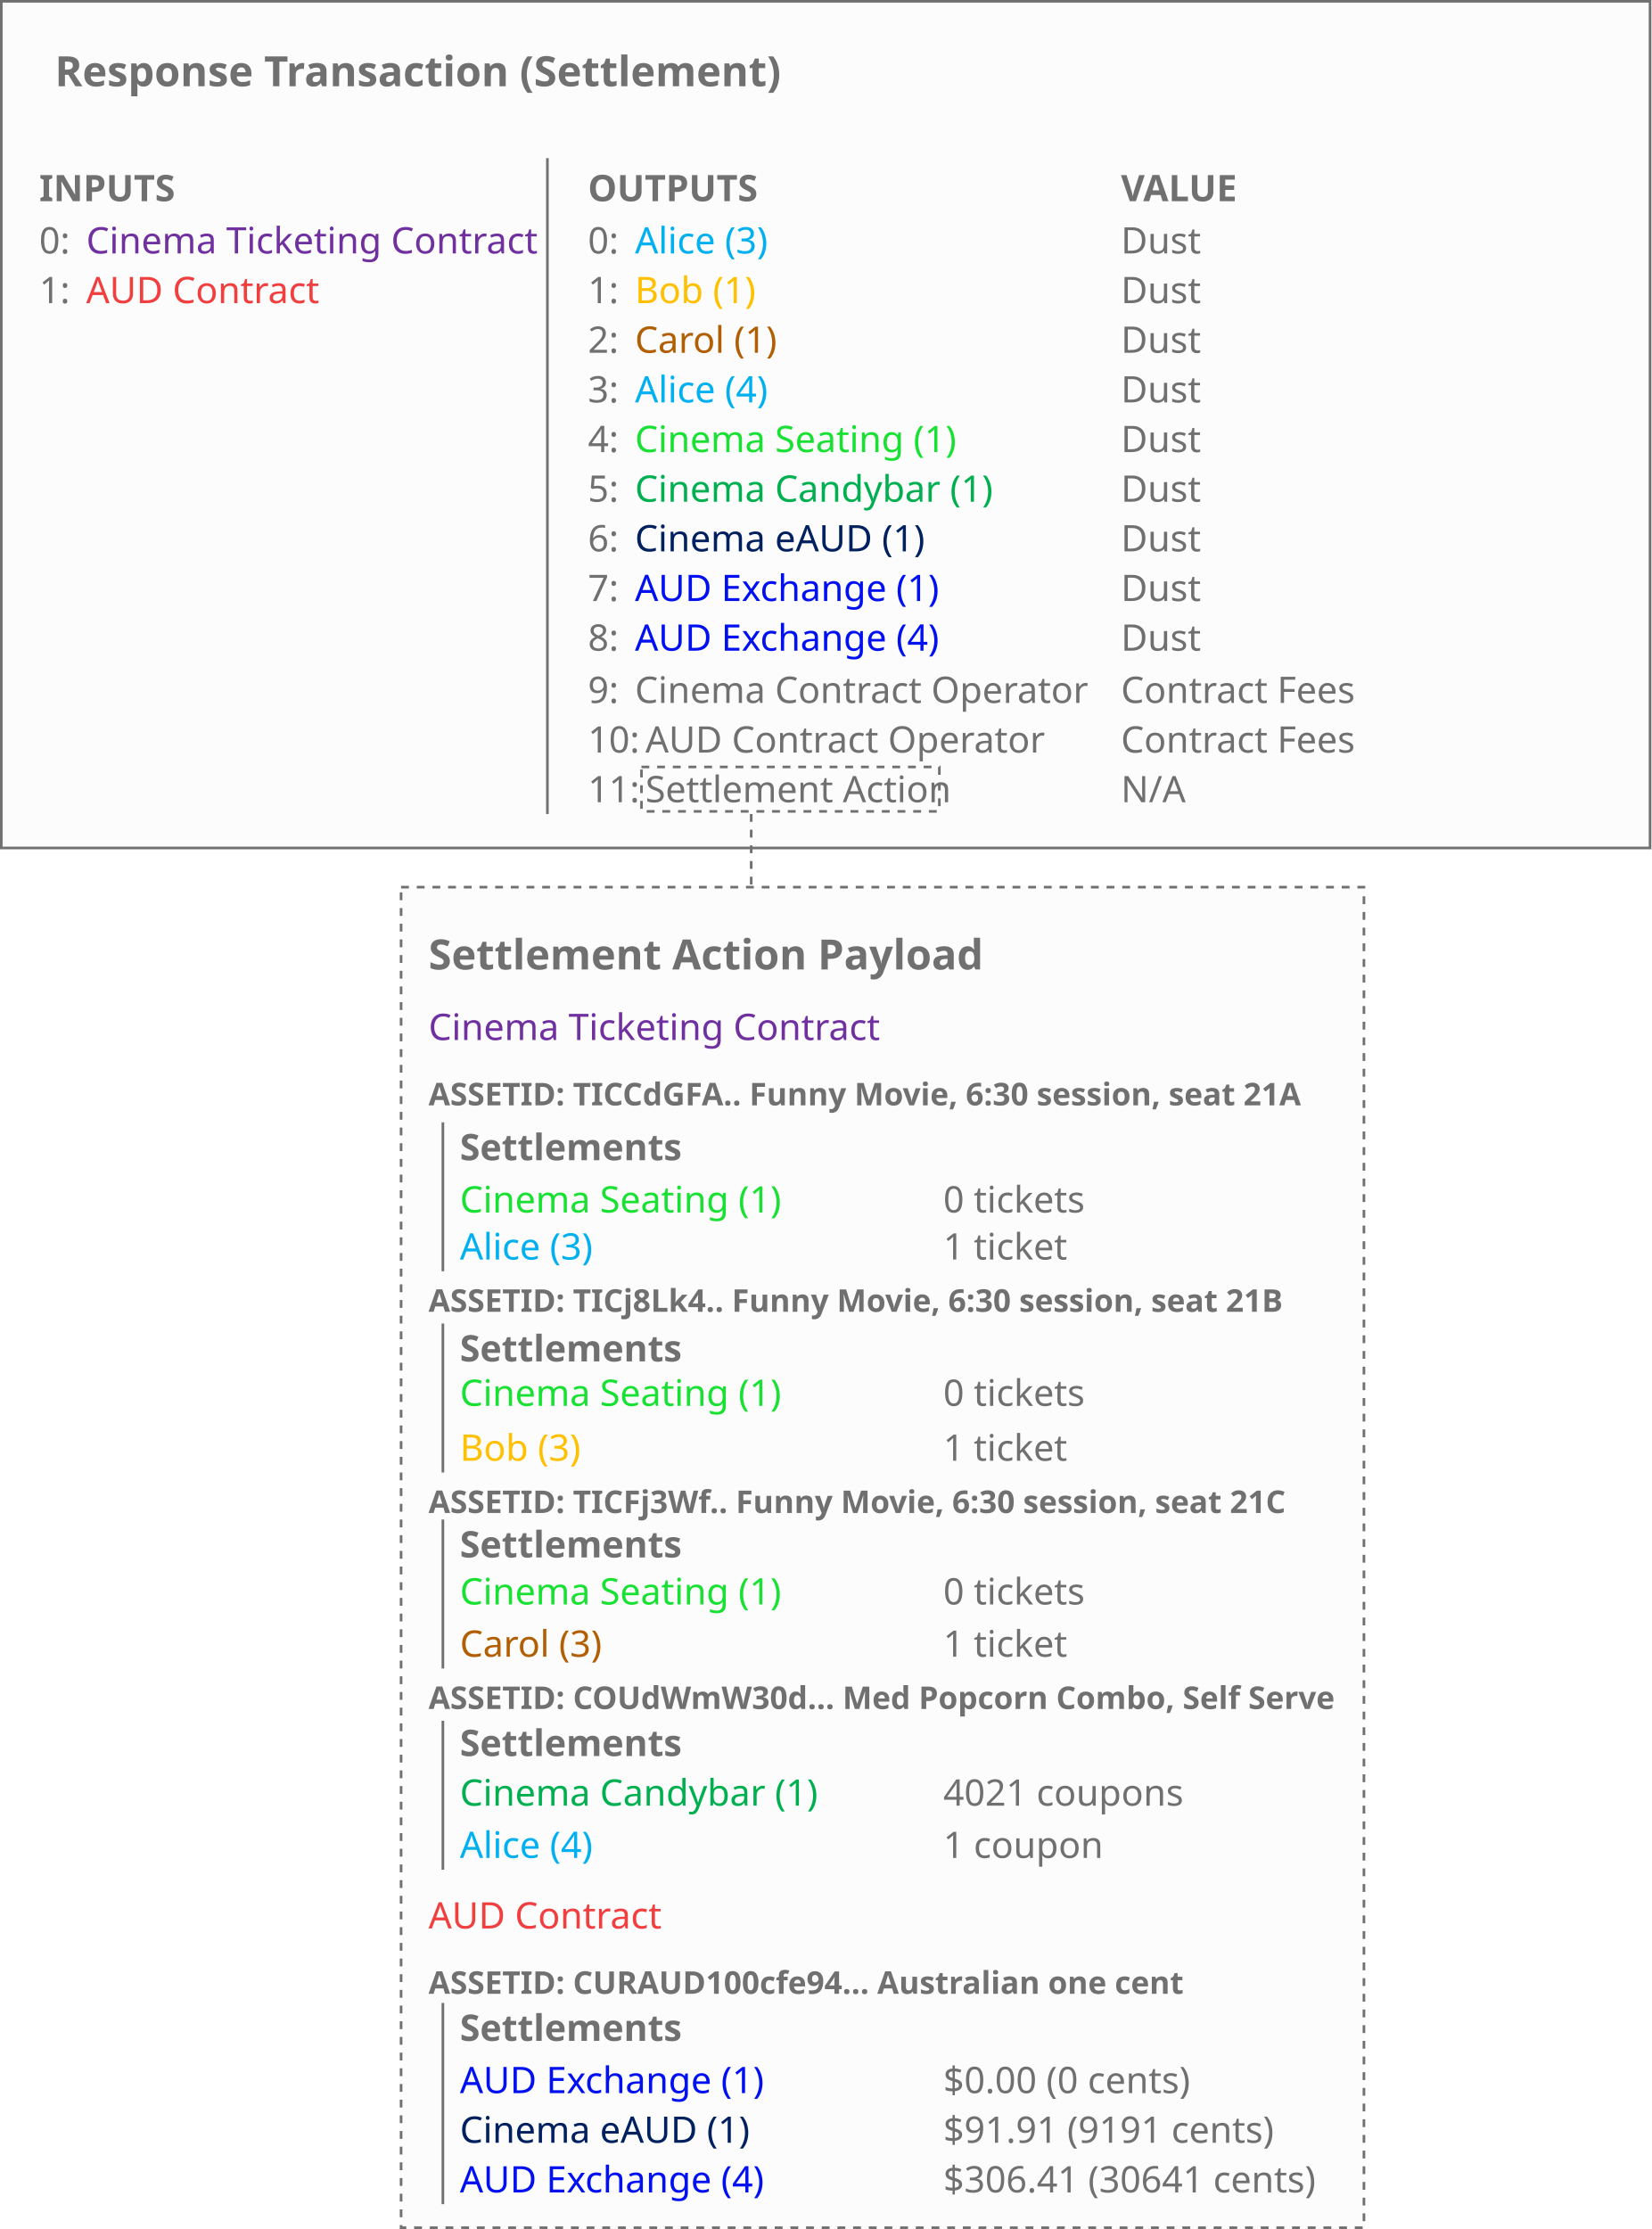
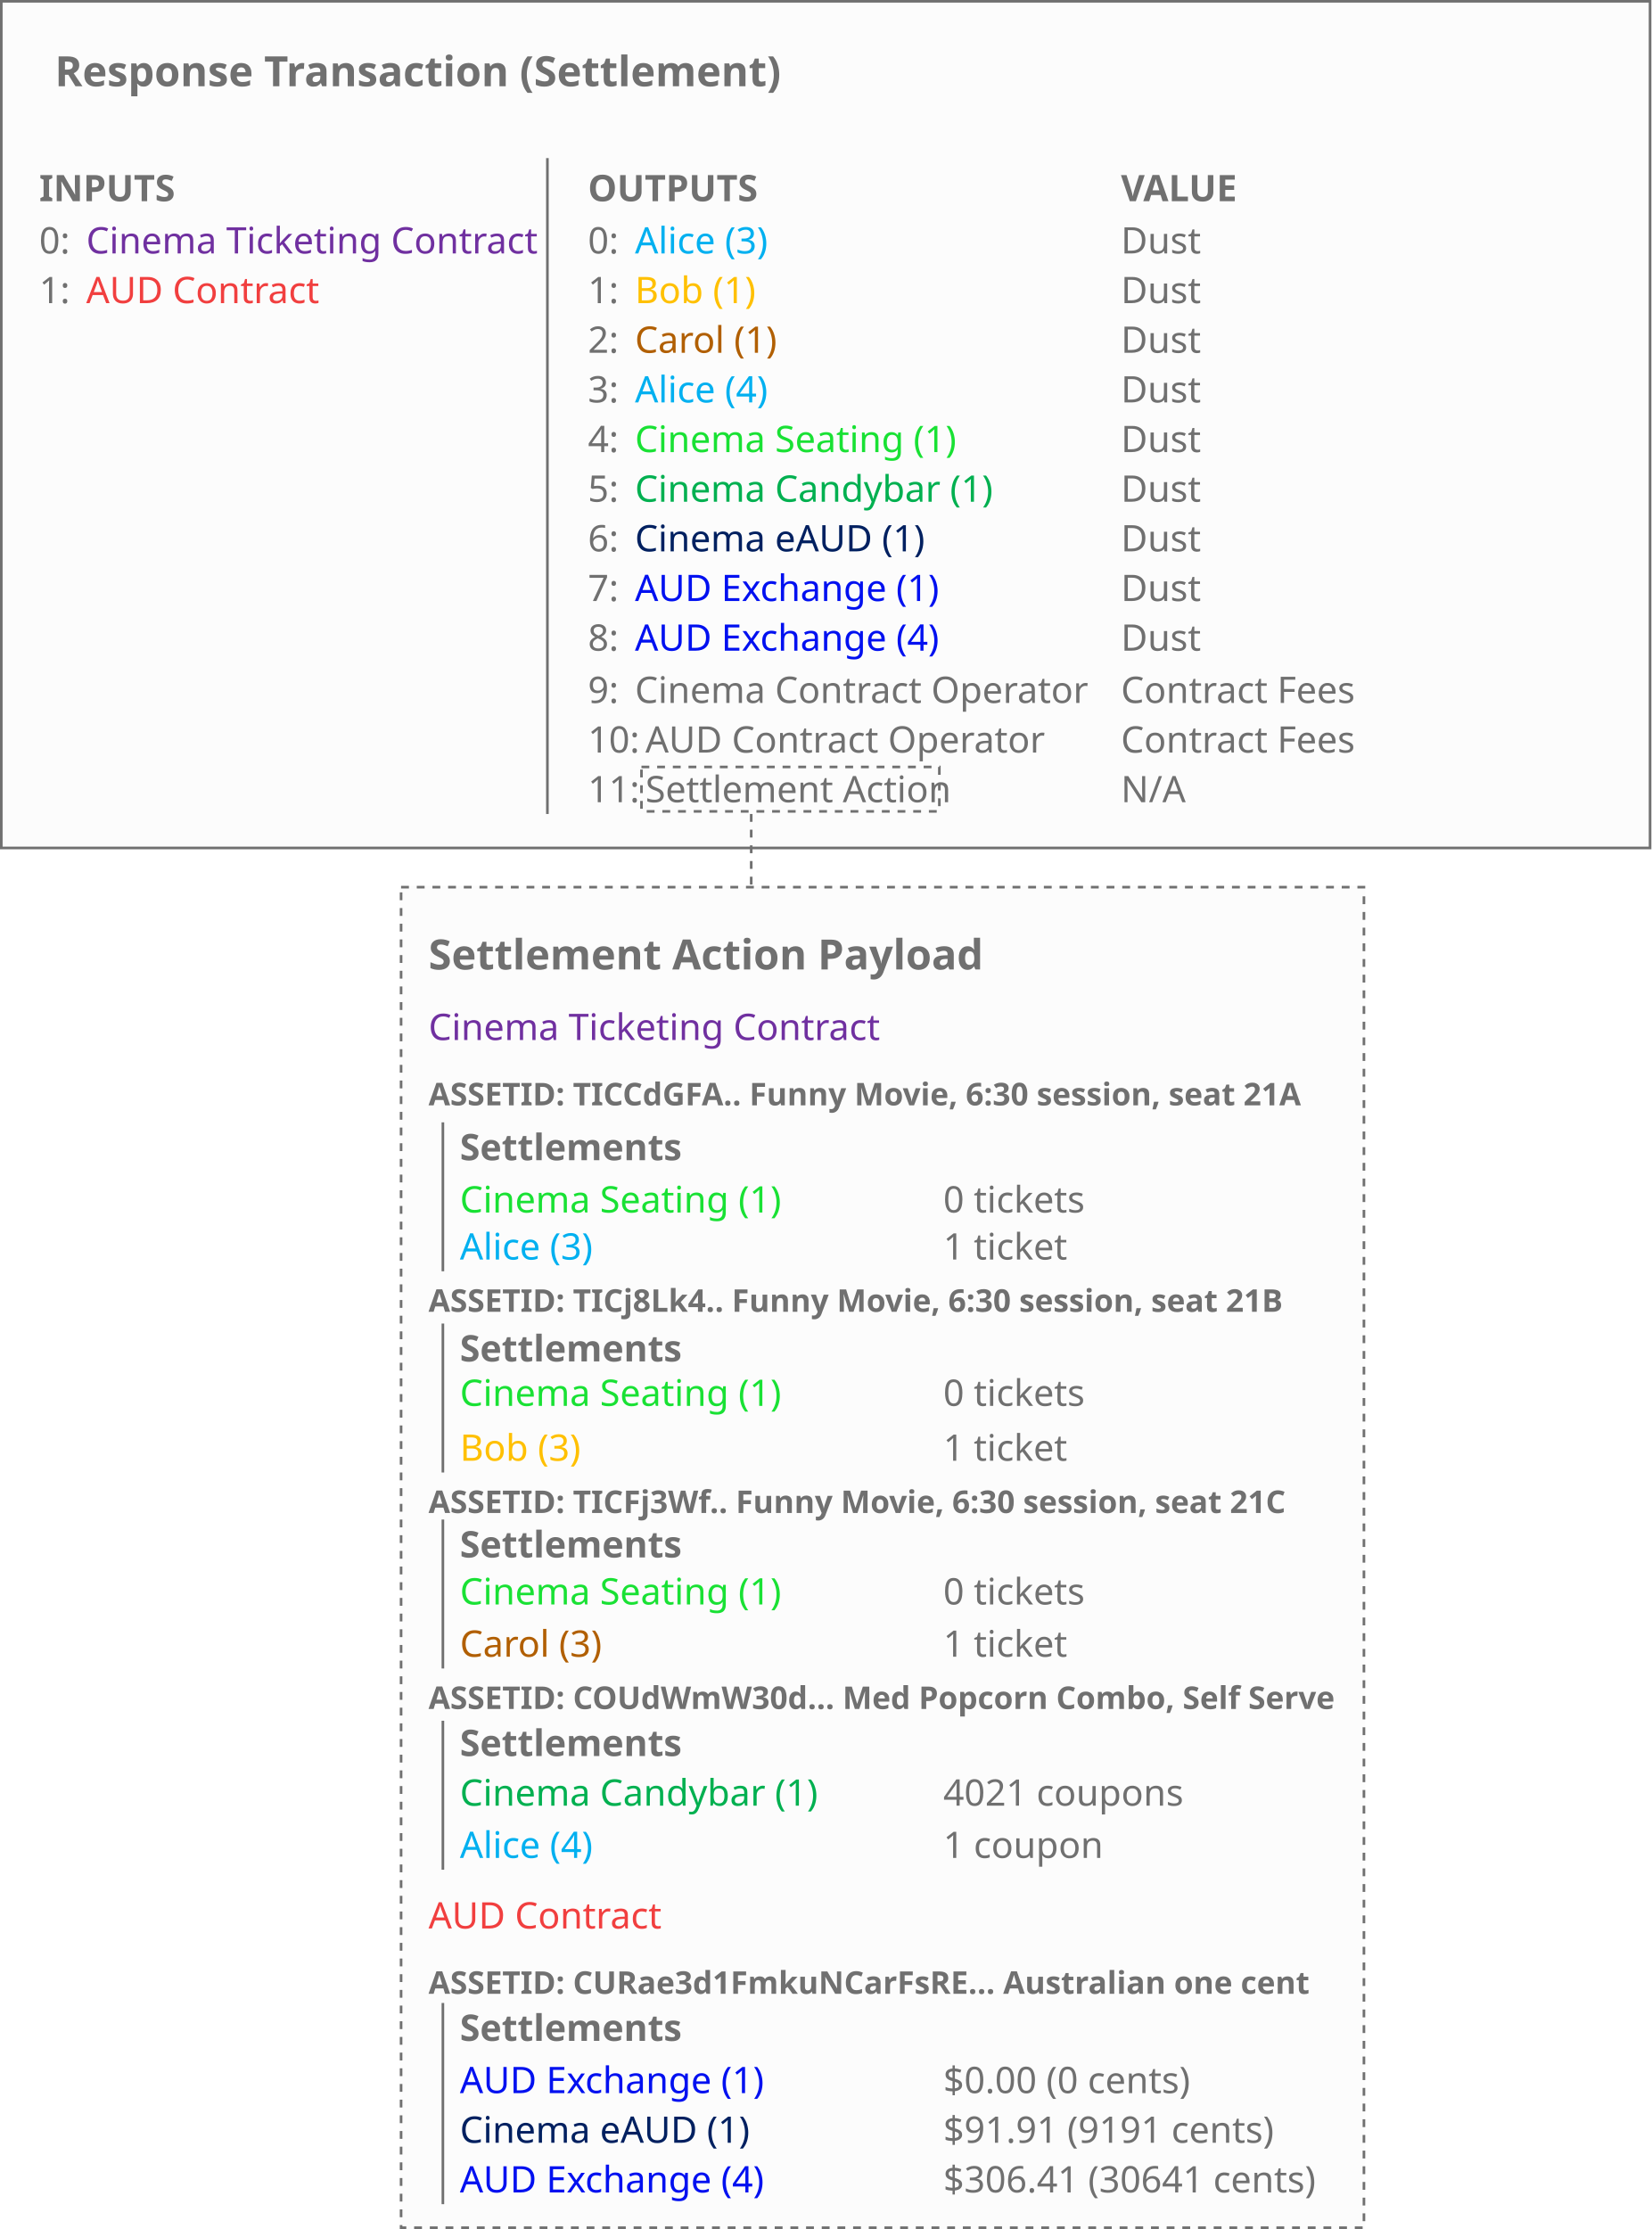
<svg xmlns="http://www.w3.org/2000/svg" width="632" height="853" viewBox="0 0 632 853">
  <g id="cinema-final-settlement" transform="translate(-7576 10702)">
    <g id="Rectangle_249" data-name="Rectangle 249" transform="translate(7729 -10363)" fill="#fcfcfc" stroke="#707070" stroke-width="1" stroke-dasharray="3">
      <rect width="369.499" height="514" stroke="none" />
      <rect x="0.5" y="0.5" width="368.499" height="513" fill="none" />
    </g>
    <text id="_0.00_0_cents_" data-name="$0.00 (0 cents)" transform="translate(7937 -9901)" fill="#707070" font-size="14" font-family="SegoeUI, Segoe UI">
      <tspan x="0" y="0">$0.00 (0 cents)</tspan>
    </text>
    <g id="Rectangle_248" data-name="Rectangle 248" transform="translate(7576 -10702)" fill="#fcfcfc" stroke="#707070" stroke-width="1">
      <rect width="632" height="325" stroke="none" />
      <rect x="0.5" y="0.5" width="631" height="324" fill="none" />
    </g>
    <text id="Response_Transaction_Settlement_" data-name="Response Transaction (Settlement)" transform="translate(7597 -10669)" fill="#707070" font-size="16" font-family="SegoeUI-Semibold, Segoe UI" font-weight="600">
      <tspan x="0" y="0">Response Transaction (Settlement)</tspan>
    </text>
    <line id="Line_294" data-name="Line 294" y2="251" transform="translate(7785.5 -10641.5)" fill="none" stroke="#707070" stroke-width="1" />
    <text id="INPUTS" transform="translate(7591 -10640)" fill="#707070" font-size="14" font-family="SegoeUI-Bold, Segoe UI" font-weight="700">
      <tspan x="0" y="15">INPUTS</tspan>
    </text>
    <text id="OUTPUTS_" data-name="OUTPUTS " transform="translate(7801 -10640)" fill="#707070" font-size="14" font-family="SegoeUI-Bold, Segoe UI" font-weight="700">
      <tspan x="0" y="15">OUTPUTS </tspan>
    </text>
    <text id="_0:_" data-name="0: " transform="translate(7591 -10605)" fill="#707070" font-size="14" font-family="SegoeUI, Segoe UI">
      <tspan x="0" y="0">0: </tspan>
    </text>
    <text id="VALUE" transform="translate(8005 -10640)" fill="#707070" font-size="14" font-family="SegoeUI-Bold, Segoe UI" font-weight="700">
      <tspan x="0" y="15">VALUE</tspan>
    </text>
    <text id="Settlement_Action_Payload" data-name="Settlement Action Payload" transform="translate(7740 -10331)" fill="#707070" font-size="16" font-family="SegoeUI-Semibold, Segoe UI" font-weight="600">
      <tspan x="0" y="0">Settlement Action Payload</tspan>
    </text>
    <text id="Settlements" transform="translate(7752 -10258)" fill="#707070" font-size="14" font-family="SegoeUI-Bold, Segoe UI" font-weight="700">
      <tspan x="0" y="0">Settlements</tspan>
    </text>
    <text id="_0_tickets" data-name="0 tickets" transform="translate(7937 -10238)" fill="#707070" font-size="14" font-family="SegoeUI, Segoe UI">
      <tspan x="0" y="0">0 tickets</tspan>
    </text>
    <text id="_1_ticket" data-name="1 ticket" transform="translate(7937 -10220)" fill="#707070" font-size="14" font-family="SegoeUI, Segoe UI">
      <tspan x="0" y="0">1 ticket</tspan>
    </text>
    <text id="ASSETID:_TICCdGFA.._Funny_Movie_6:30_session_seat_21A" data-name="ASSETID: TICCdGFA.. Funny Movie, 6:30 session, seat 21A" transform="translate(7740 -10292)" fill="#707070" font-size="12" font-family="SegoeUI-Bold, Segoe UI" font-weight="700">
      <tspan x="0" y="13">ASSETID: TICCdGFA.. Funny Movie, 6:30 session, seat 21A</tspan>
    </text>
    <line id="Line_295" data-name="Line 295" y2="57" transform="translate(7745.5 -10272.5)" fill="none" stroke="#707070" stroke-width="1" />
    <line id="Line_296" data-name="Line 296" y2="28" transform="translate(7863.5 -10390.5)" fill="none" stroke="#707070" stroke-width="1" stroke-dasharray="3" />
    <text id="_1:_" data-name="1: " transform="translate(7591 -10586)" fill="#707070" font-size="14" font-family="SegoeUI, Segoe UI">
      <tspan x="0" y="0">1: </tspan>
    </text>
    <text id="AUD_Contract" data-name="AUD Contract" transform="translate(7609 -10586)" fill="#f13f3f" font-size="14" font-family="SegoeUI, Segoe UI">
      <tspan x="0" y="0">AUD Contract</tspan>
    </text>
    <text id="Cinema_Seating_1_" data-name="Cinema Seating (1)" transform="translate(7752 -10238)" fill="#19e134" font-size="14" font-family="SegoeUI, Segoe UI">
      <tspan x="0" y="0">Cinema Seating (1)</tspan>
    </text>
    <text id="Alice_3_" data-name="Alice (3)" transform="translate(7752 -10220)" fill="#00b0f0" font-size="14" font-family="SegoeUI, Segoe UI">
      <tspan x="0" y="0">Alice (3)</tspan>
    </text>
    <text id="Bob_3_" data-name="Bob (3)" transform="translate(7752 -10143)" fill="#ffc000" font-size="14" font-family="SegoeUI, Segoe UI">
      <tspan x="0" y="0">Bob (3)</tspan>
    </text>
    <text id="Carol_3_" data-name="Carol (3)" transform="translate(7752 -10068)" fill="#b15f02" font-size="14" font-family="SegoeUI, Segoe UI">
      <tspan x="0" y="0">Carol (3)</tspan>
    </text>
    <text id="Cinema_Ticketing_Contract" data-name="Cinema Ticketing Contract" transform="translate(7609 -10605)" fill="#7030a0" font-size="14" font-family="SegoeUI, Segoe UI">
      <tspan x="0" y="0">Cinema Ticketing Contract</tspan>
    </text>
    <text id="Cinema_Ticketing_Contract-2" data-name="Cinema Ticketing Contract" transform="translate(7740 -10304)" fill="#7030a0" font-size="14" font-family="SegoeUI, Segoe UI">
      <tspan x="0" y="0">Cinema Ticketing Contract</tspan>
    </text>
    <text id="ASSETID:_TICj8Lk4.._Funny_Movie_6:30_session_seat_21B" data-name="ASSETID: TICj8Lk4.. Funny Movie, 6:30 session, seat 21B" transform="translate(7740 -10213)" fill="#707070" font-size="12" font-family="SegoeUI-Bold, Segoe UI" font-weight="700">
      <tspan x="0" y="13">ASSETID: TICj8Lk4.. Funny Movie, 6:30 session, seat 21B</tspan>
    </text>
    <text id="ASSETID:_TICFj3Wf.._Funny_Movie_6:30_session_seat_21C" data-name="ASSETID: TICFj3Wf.. Funny Movie, 6:30 session, seat 21C" transform="translate(7740 -10136)" fill="#707070" font-size="12" font-family="SegoeUI-Bold, Segoe UI" font-weight="700">
      <tspan x="0" y="13">ASSETID: TICFj3Wf.. Funny Movie, 6:30 session, seat 21C</tspan>
    </text>
    <text id="ASSETID:_COUdWmW30d_Med_Popcorn_Combo_Self_Serve" data-name="ASSETID: COUdWmW30d… Med Popcorn Combo, Self Serve" transform="translate(7740 -10061)" fill="#707070" font-size="12" font-family="SegoeUI-Bold, Segoe UI" font-weight="700">
      <tspan x="0" y="13">ASSETID: COUdWmW30d… Med Popcorn Combo, Self Serve</tspan>
    </text>
    <text id="Settlements-2" data-name="Settlements" transform="translate(7752 -10181)" fill="#707070" font-size="14" font-family="SegoeUI-Bold, Segoe UI" font-weight="700">
      <tspan x="0" y="0">Settlements</tspan>
    </text>
    <text id="_1_ticket-2" data-name="1 ticket" transform="translate(7937 -10143)" fill="#707070" font-size="14" font-family="SegoeUI, Segoe UI">
      <tspan x="0" y="0">1 ticket</tspan>
    </text>
    <text id="Settlements-3" data-name="Settlements" transform="translate(7752 -10106)" fill="#707070" font-size="14" font-family="SegoeUI-Bold, Segoe UI" font-weight="700">
      <tspan x="0" y="0">Settlements</tspan>
    </text>
    <text id="_1_ticket-3" data-name="1 ticket" transform="translate(7937 -10068)" fill="#707070" font-size="14" font-family="SegoeUI, Segoe UI">
      <tspan x="0" y="0">1 ticket</tspan>
    </text>
    <text id="_0_tickets-2" data-name="0 tickets" transform="translate(7937 -10164)" fill="#707070" font-size="14" font-family="SegoeUI, Segoe UI">
      <tspan x="0" y="0">0 tickets</tspan>
    </text>
    <text id="Cinema_Seating_1_2" data-name="Cinema Seating (1)" transform="translate(7752 -10164)" fill="#19e134" font-size="14" font-family="SegoeUI, Segoe UI">
      <tspan x="0" y="0">Cinema Seating (1)</tspan>
    </text>
    <text id="_0_tickets-3" data-name="0 tickets" transform="translate(7937 -10088)" fill="#707070" font-size="14" font-family="SegoeUI, Segoe UI">
      <tspan x="0" y="0">0 tickets</tspan>
    </text>
    <text id="Cinema_Seating_1_3" data-name="Cinema Seating (1)" transform="translate(7752 -10088)" fill="#19e134" font-size="14" font-family="SegoeUI, Segoe UI">
      <tspan x="0" y="0">Cinema Seating (1)</tspan>
    </text>
    <line id="Line_297" data-name="Line 297" y2="57" transform="translate(7745.5 -10195.5)" fill="none" stroke="#707070" stroke-width="1" />
    <line id="Line_298" data-name="Line 298" y2="57" transform="translate(7745.5 -10120.5)" fill="none" stroke="#707070" stroke-width="1" />
    <text id="Settlements-4" data-name="Settlements" transform="translate(7752 -10030)" fill="#707070" font-size="14" font-family="SegoeUI-Bold, Segoe UI" font-weight="700">
      <tspan x="0" y="0">Settlements</tspan>
    </text>
    <text id="_1_coupon" data-name="1 coupon" transform="translate(7937 -9991)" fill="#707070" font-size="14" font-family="SegoeUI, Segoe UI">
      <tspan x="0" y="0">1 coupon</tspan>
    </text>
    <text id="Cinema_Candybar_1_" data-name="Cinema Candybar (1)" transform="translate(7752 -10011)" fill="#00b050" font-size="14" font-family="SegoeUI, Segoe UI">
      <tspan x="0" y="0">Cinema Candybar (1)</tspan>
    </text>
    <text id="Alice_4_" data-name="Alice (4)" transform="translate(7752 -9991)" fill="#00b0f0" font-size="14" font-family="SegoeUI, Segoe UI">
      <tspan x="0" y="0">Alice (4)</tspan>
    </text>
    <text id="_4021_coupons" data-name="4021 coupons" transform="translate(7937 -10011)" fill="#707070" font-size="14" font-family="SegoeUI, Segoe UI">
      <tspan x="0" y="0">4021 coupons</tspan>
    </text>
    <line id="Line_299" data-name="Line 299" y2="57" transform="translate(7745.5 -10043.5)" fill="none" stroke="#707070" stroke-width="1" />
    <text id="AUD_Contract_" data-name="AUD Contract " transform="translate(7740 -9964)" fill="#f13f3f" font-size="14" font-family="SegoeUI, Segoe UI">
      <tspan x="0" y="0">AUD Contract </tspan>
    </text>
-     <text id="ASSETID:_CURAUD100cfe94..._Australian_one_cent" data-name="ASSETID: CURAUD100cfe94... Australian one cent" transform="translate(7740 -9952)" fill="#707070" font-size="12" font-family="SegoeUI-Bold, Segoe UI" font-weight="700">
-       <tspan x="0" y="13">ASSETID: CURAUD100cfe94... Australian one cent</tspan>
+     <text id="ASSETID:_CURae3d1FmkuNCarFsRE..._Australian_one_cent" data-name="ASSETID: CURae3d1FmkuNCarFsRE... Australian one cent" transform="translate(7740 -9952)" fill="#707070" font-size="12" font-family="SegoeUI-Bold, Segoe UI" font-weight="700">
+       <tspan x="0" y="13">ASSETID: CURae3d1FmkuNCarFsRE... Australian one cent</tspan>
    </text>
    <text id="Settlements-5" data-name="Settlements" transform="translate(7752 -9921)" fill="#707070" font-size="14" font-family="SegoeUI-Bold, Segoe UI" font-weight="700">
      <tspan x="0" y="0">Settlements</tspan>
    </text>
    <line id="Line_300" data-name="Line 300" y2="77" transform="translate(7745.5 -9935.5)" fill="none" stroke="#707070" stroke-width="1" />
    <text id="Cinema_eAUD_1_" data-name="Cinema eAUD (1)" transform="translate(7752 -9882)" fill="#002060" font-size="14" font-family="SegoeUI, Segoe UI">
      <tspan x="0" y="0">Cinema eAUD (1)</tspan>
    </text>
    <text id="AUD_Exchange_1_" data-name="AUD Exchange (1) " transform="translate(7752 -9901)" fill="#0010f0" font-size="14" font-family="SegoeUI, Segoe UI">
      <tspan x="0" y="0">AUD Exchange (1) </tspan>
    </text>
    <text id="_91.91_9191_cents_" data-name="$91.91 (9191 cents)" transform="translate(7937 -9882)" fill="#707070" font-size="14" font-family="SegoeUI, Segoe UI">
      <tspan x="0" y="0">$91.91 (9191 cents)</tspan>
    </text>
    <text id="_306.41_30641_cents_" data-name="$306.41 (30641 cents)" transform="translate(7937 -9863)" fill="#707070" font-size="14" font-family="SegoeUI, Segoe UI">
      <tspan x="0" y="0">$306.41 (30641 cents)</tspan>
    </text>
    <text id="AUD_Exchange_4_" data-name="AUD Exchange (4) " transform="translate(7752 -9863)" fill="#0010f0" font-size="14" font-family="SegoeUI, Segoe UI">
      <tspan x="0" y="0">AUD Exchange (4) </tspan>
    </text>
    <text id="_0:_2" data-name="0: " transform="translate(7801 -10605)" fill="#707070" font-size="14" font-family="SegoeUI, Segoe UI">
      <tspan x="0" y="0">0: </tspan>
    </text>
    <text id="Dust" transform="translate(8005 -10605)" fill="#707070" font-size="14" font-family="SegoeUI, Segoe UI">
      <tspan x="0" y="0">Dust</tspan>
    </text>
    <text id="Alice_3_2" data-name="Alice (3)" transform="translate(7819 -10605)" fill="#00b0f0" font-size="14" font-family="SegoeUI, Segoe UI">
      <tspan x="0" y="0">Alice (3)</tspan>
    </text>
    <g id="Rectangle_424" data-name="Rectangle 424" transform="translate(7821 -10409)" fill="none" stroke="#707070" stroke-width="1" stroke-dasharray="3">
      <rect width="115" height="18" stroke="none" />
      <rect x="0.5" y="0.5" width="114" height="17" fill="none" />
    </g>
    <text id="_9:_" data-name="9: " transform="translate(7801 -10433)" fill="#707070" font-size="14" font-family="SegoeUI, Segoe UI">
      <tspan x="0" y="0">9: </tspan>
    </text>
    <text id="Cinema_Contract_Operator" data-name="Cinema Contract Operator" transform="translate(7819 -10433)" fill="#707070" font-size="14" font-family="SegoeUI, Segoe UI">
      <tspan x="0" y="0">Cinema Contract Operator</tspan>
    </text>
    <text id="Contract_Fees" data-name="Contract Fees" transform="translate(8005 -10433)" fill="#707070" font-size="14" font-family="SegoeUI, Segoe UI">
      <tspan x="0" y="0">Contract Fees</tspan>
    </text>
    <text id="_6:_" data-name="6: " transform="translate(7801 -10491)" fill="#707070" font-size="14" font-family="SegoeUI, Segoe UI">
      <tspan x="0" y="0">6: </tspan>
    </text>
    <text id="Dust_" data-name="Dust " transform="translate(8005 -10491)" fill="#707070" font-size="14" font-family="SegoeUI, Segoe UI">
      <tspan x="0" y="0">Dust </tspan>
    </text>
    <text id="Cinema_eAUD_1_2" data-name="Cinema eAUD (1)" transform="translate(7819 -10491)" fill="#002060" font-size="14" font-family="SegoeUI, Segoe UI">
      <tspan x="0" y="0">Cinema eAUD (1)</tspan>
    </text>
    <text id="_1:_2" data-name="1: " transform="translate(7801 -10586)" fill="#707070" font-size="14" font-family="SegoeUI, Segoe UI">
      <tspan x="0" y="0">1: </tspan>
    </text>
    <text id="_2:_" data-name="2: " transform="translate(7801 -10567)" fill="#707070" font-size="14" font-family="SegoeUI, Segoe UI">
      <tspan x="0" y="0">2: </tspan>
    </text>
    <text id="Dust-2" data-name="Dust" transform="translate(8005 -10586)" fill="#707070" font-size="14" font-family="SegoeUI, Segoe UI">
      <tspan x="0" y="0">Dust</tspan>
    </text>
    <text id="_3:_" data-name="3: " transform="translate(7801 -10548)" fill="#707070" font-size="14" font-family="SegoeUI, Segoe UI">
      <tspan x="0" y="0">3: </tspan>
    </text>
    <text id="_4:_" data-name="4: " transform="translate(7801 -10529)" fill="#707070" font-size="14" font-family="SegoeUI, Segoe UI">
      <tspan x="0" y="0">4: </tspan>
    </text>
    <text id="Bob_1_" data-name="Bob (1) " transform="translate(7819 -10586)" fill="#ffc000" font-size="14" font-family="SegoeUI, Segoe UI">
      <tspan x="0" y="0">Bob (1) </tspan>
    </text>
    <text id="Carol_1_" data-name="Carol (1)" transform="translate(7819 -10567)" fill="#b15f02" font-size="14" font-family="SegoeUI, Segoe UI">
      <tspan x="0" y="0">Carol (1)</tspan>
    </text>
    <text id="Cinema_Seating_1_4" data-name="Cinema Seating (1)" transform="translate(7819 -10529)" fill="#19e134" font-size="14" font-family="SegoeUI, Segoe UI">
      <tspan x="0" y="0">Cinema Seating (1)</tspan>
    </text>
    <text id="Alice_4_2" data-name="Alice (4)" transform="translate(7819 -10548)" fill="#00b0f0" font-size="14" font-family="SegoeUI, Segoe UI">
      <tspan x="0" y="0">Alice (4)</tspan>
    </text>
    <text id="Dust-3" data-name="Dust" transform="translate(8005 -10567)" fill="#707070" font-size="14" font-family="SegoeUI, Segoe UI">
      <tspan x="0" y="0">Dust</tspan>
    </text>
    <text id="Dust_2" data-name="Dust " transform="translate(8005 -10548)" fill="#707070" font-size="14" font-family="SegoeUI, Segoe UI">
      <tspan x="0" y="0">Dust </tspan>
    </text>
    <text id="Dust_3" data-name="Dust " transform="translate(8005 -10529)" fill="#707070" font-size="14" font-family="SegoeUI, Segoe UI">
      <tspan x="0" y="0">Dust </tspan>
    </text>
    <text id="_5:_" data-name="5: " transform="translate(7801 -10510)" fill="#707070" font-size="14" font-family="SegoeUI, Segoe UI">
      <tspan x="0" y="0">5: </tspan>
    </text>
    <text id="Dust_4" data-name="Dust " transform="translate(8005 -10510)" fill="#707070" font-size="14" font-family="SegoeUI, Segoe UI">
      <tspan x="0" y="0">Dust </tspan>
    </text>
    <text id="Cinema_Candybar_1_2" data-name="Cinema Candybar (1)" transform="translate(7819 -10510)" fill="#00b050" font-size="14" font-family="SegoeUI, Segoe UI">
      <tspan x="0" y="0">Cinema Candybar (1)</tspan>
    </text>
    <text id="_7:_" data-name="7: " transform="translate(7801 -10472)" fill="#707070" font-size="14" font-family="SegoeUI, Segoe UI">
      <tspan x="0" y="0">7: </tspan>
    </text>
    <text id="Dust_5" data-name="Dust " transform="translate(8005 -10472)" fill="#707070" font-size="14" font-family="SegoeUI, Segoe UI">
      <tspan x="0" y="0">Dust </tspan>
    </text>
    <text id="AUD_Exchange_1_2" data-name="AUD Exchange (1) " transform="translate(7819 -10472)" fill="#0010f0" font-size="14" font-family="SegoeUI, Segoe UI">
      <tspan x="0" y="0">AUD Exchange (1) </tspan>
    </text>
    <text id="_8:_" data-name="8: " transform="translate(7801 -10453)" fill="#707070" font-size="14" font-family="SegoeUI, Segoe UI">
      <tspan x="0" y="0">8: </tspan>
    </text>
    <text id="Dust_6" data-name="Dust " transform="translate(8005 -10453)" fill="#707070" font-size="14" font-family="SegoeUI, Segoe UI">
      <tspan x="0" y="0">Dust </tspan>
    </text>
    <text id="AUD_Exchange_4_2" data-name="AUD Exchange (4) " transform="translate(7819 -10453)" fill="#0010f0" font-size="14" font-family="SegoeUI, Segoe UI">
      <tspan x="0" y="0">AUD Exchange (4) </tspan>
    </text>
    <text id="_10:_" data-name="10: " transform="translate(7801 -10414)" fill="#707070" font-size="14" font-family="SegoeUI, Segoe UI">
      <tspan x="0" y="0">10: </tspan>
    </text>
    <text id="AUD_Contract_Operator" data-name="AUD Contract Operator" transform="translate(7823 -10414)" fill="#707070" font-size="14" font-family="SegoeUI, Segoe UI">
      <tspan x="0" y="0">AUD Contract Operator</tspan>
    </text>
    <text id="Contract_Fees-2" data-name="Contract Fees" transform="translate(8005 -10414)" fill="#707070" font-size="14" font-family="SegoeUI, Segoe UI">
      <tspan x="0" y="0">Contract Fees</tspan>
    </text>
    <text id="_11:_" data-name="11: " transform="translate(7801 -10395)" fill="#707070" font-size="14" font-family="SegoeUI, Segoe UI">
      <tspan x="0" y="0">11: </tspan>
    </text>
    <text id="Settlement_Action" data-name="Settlement Action" transform="translate(7823 -10395)" fill="#707070" font-size="14" font-family="SegoeUI, Segoe UI">
      <tspan x="0" y="0">Settlement Action</tspan>
    </text>
    <text id="N_A" data-name="N/A" transform="translate(8005 -10395)" fill="#707070" font-size="14" font-family="SegoeUI, Segoe UI">
      <tspan x="0" y="0">N/A</tspan>
    </text>
  </g>
</svg>
